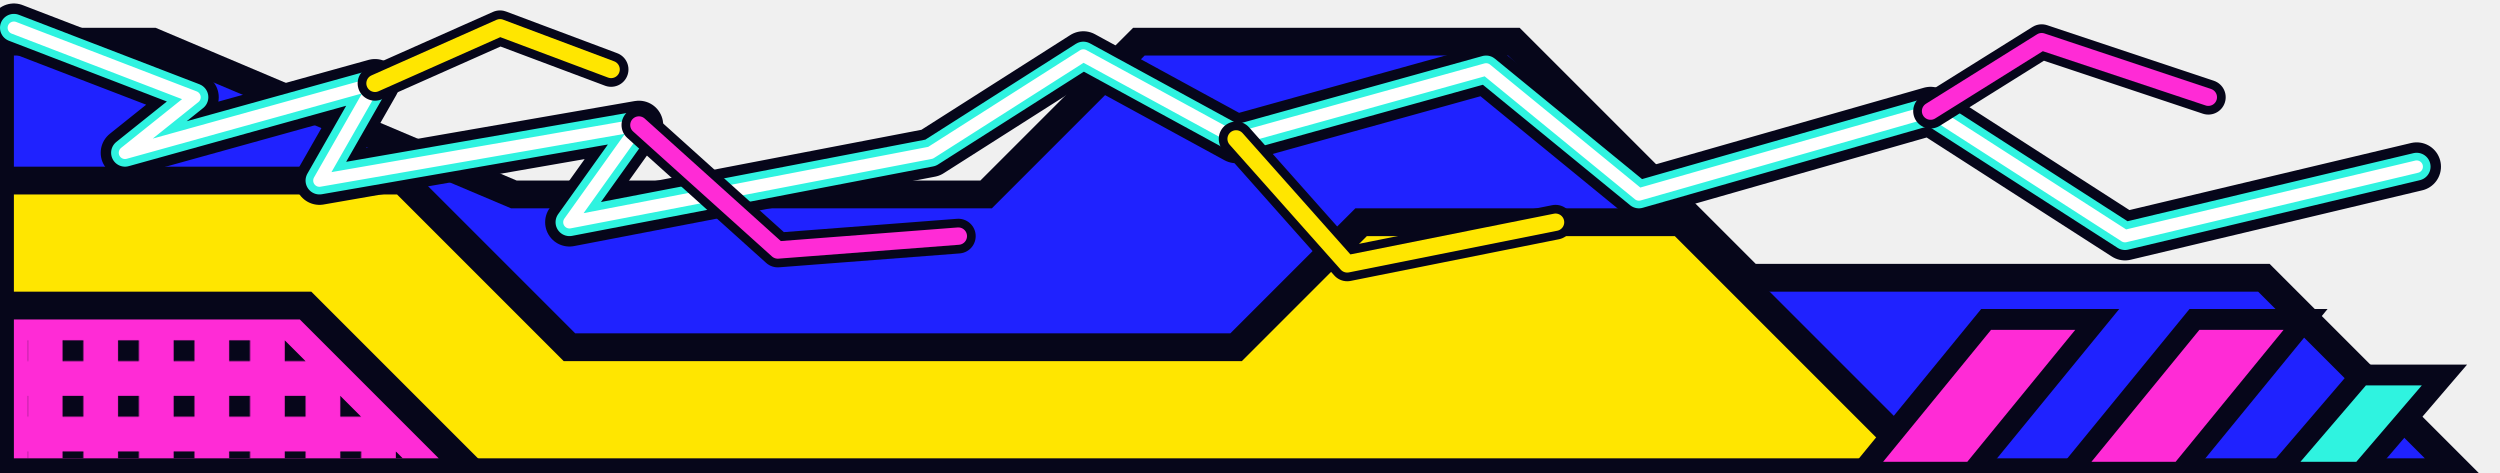
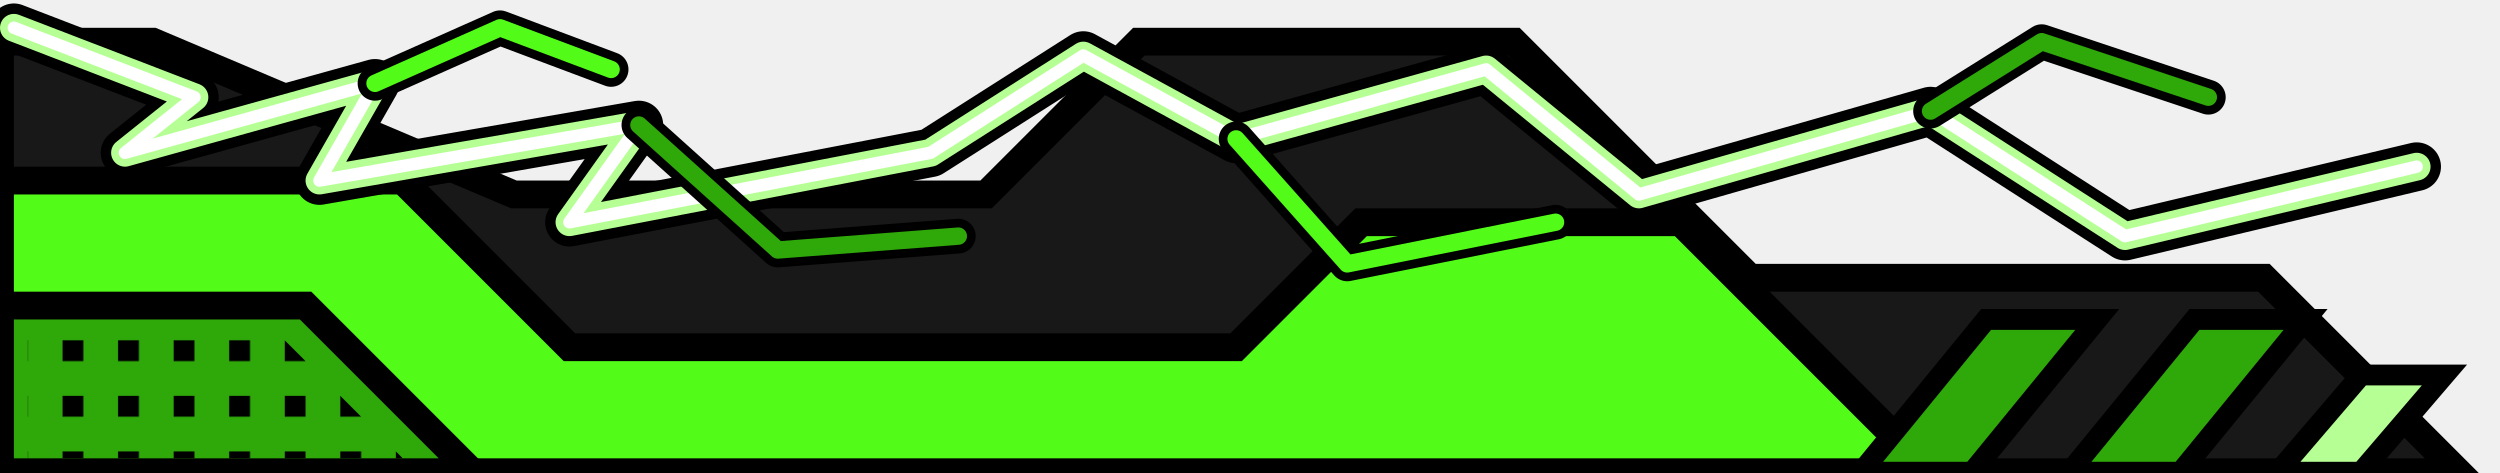
<svg xmlns="http://www.w3.org/2000/svg" viewBox="0 0 360 68">
  <defs>
    <pattern id="dots" width="8" height="8" patternUnits="userSpaceOnUse">
-       <rect width="3" height="3" x="1" y="1" fill="#06061a" />
+       <rect width="3" height="3" x="1" y="1" fill="#000000" />
    </pattern>
  </defs>
-   <path d="M0 68V6L22 6L74 28L142 28L164 6L218 6L252 40L326 40L354 68Z" fill="#1f22ff" stroke="#06061a" stroke-width="4" stroke-linejoin="miter" />
-   <path d="M0 68V26L58 26L82 50L178 50L196 32L242 32L278 68Z" fill="#ffe600" stroke="#06061a" stroke-width="4" stroke-linejoin="miter" />
-   <path d="M0 68V44L44 44L68 68Z" fill="#ff2bd6" stroke="#06061a" stroke-width="4" stroke-linejoin="miter" />
+   <path d="M0 68V6L22 6L74 28L142 28L164 6L218 6L252 40L326 40L354 68Z" fill="#181818" stroke="#000000" stroke-width="4" stroke-linejoin="miter" />
+   <path d="M0 68V26L58 26L82 50L178 50L196 32L242 32L278 68Z" fill="#53fc18" stroke="#000000" stroke-width="4" stroke-linejoin="miter" />
+   <path d="M0 68V44L44 44L68 68Z" fill="#2fa80a" stroke="#000000" stroke-width="4" stroke-linejoin="miter" />
  <path d="M4 48H40L58 66H4Z" fill="url(#dots)" />
  <g fill="none" stroke-linecap="round" stroke-linejoin="round">
-     <path d="M2 4 L28 14 L18 22 L54 12 L46 26 L92 18 L82 32 L134 22 L156 8 L178 20 L214 10 L236 28 L278 16 L306 34 L348 24" stroke="#06061a" stroke-width="7" />
-     <path d="M2 4 L28 14 L18 22 L54 12 L46 26 L92 18 L82 32 L134 22 L156 8 L178 20 L214 10 L236 28 L278 16 L306 34 L348 24" stroke="#2ff3e0" stroke-width="4" />
+     <path d="M2 4 L28 14 L18 22 L54 12 L46 26 L92 18 L82 32 L134 22 L156 8 L178 20 L214 10 L236 28 L278 16 L306 34 L348 24" stroke="#000000" stroke-width="7" />
+     <path d="M2 4 L28 14 L18 22 L54 12 L46 26 L92 18 L82 32 L134 22 L156 8 L178 20 L214 10 L236 28 L278 16 L306 34 L348 24" stroke="#b6ff94" stroke-width="4" />
    <path d="M2 4 L28 14 L18 22 L54 12 L46 26 L92 18 L82 32 L134 22 L156 8 L178 20 L214 10 L236 28 L278 16 L306 34 L348 24" stroke="#ffffff" stroke-width="1.8" />
-     <path d="M54 12 L72 4 L88 10 M92 18 L112 36 L138 34 M178 20 L194 38 L224 32 M278 16 L294 6 L318 14" stroke="#06061a" stroke-width="5" />
-     <path d="M54 12 L72 4 L88 10 M178 20 L194 38 L224 32" stroke="#ffe600" stroke-width="2.5" />
-     <path d="M92 18 L112 36 L138 34 M278 16 L294 6 L318 14" stroke="#ff2bd6" stroke-width="2.5" />
+     <path d="M54 12 L72 4 L88 10 M92 18 L112 36 L138 34 M178 20 L194 38 L224 32 M278 16 L294 6 L318 14" stroke="#000000" stroke-width="5" />
+     <path d="M54 12 L72 4 L88 10 M178 20 L194 38 L224 32" stroke="#53fc18" stroke-width="2.5" />
+     <path d="M92 18 L112 36 L138 34 M278 16 L294 6 L318 14" stroke="#2fa80a" stroke-width="2.5" />
  </g>
-   <g fill="#ff2bd6" stroke="#06061a" stroke-width="3" stroke-linejoin="miter">
+   <g fill="#2fa80a" stroke="#000000" stroke-width="3" stroke-linejoin="miter">
    <path d="M268 68L286 46H302L284 68Z" />
    <path d="M298 68L316 46H332L314 68Z" />
  </g>
-   <path d="M328 68L340 54H352L340 68Z" fill="#2ff3e0" stroke="#06061a" stroke-width="3" stroke-linejoin="miter" />
+   <path d="M328 68L340 54H352L340 68Z" fill="#b6ff94" stroke="#000000" stroke-width="3" stroke-linejoin="miter" />
</svg>
